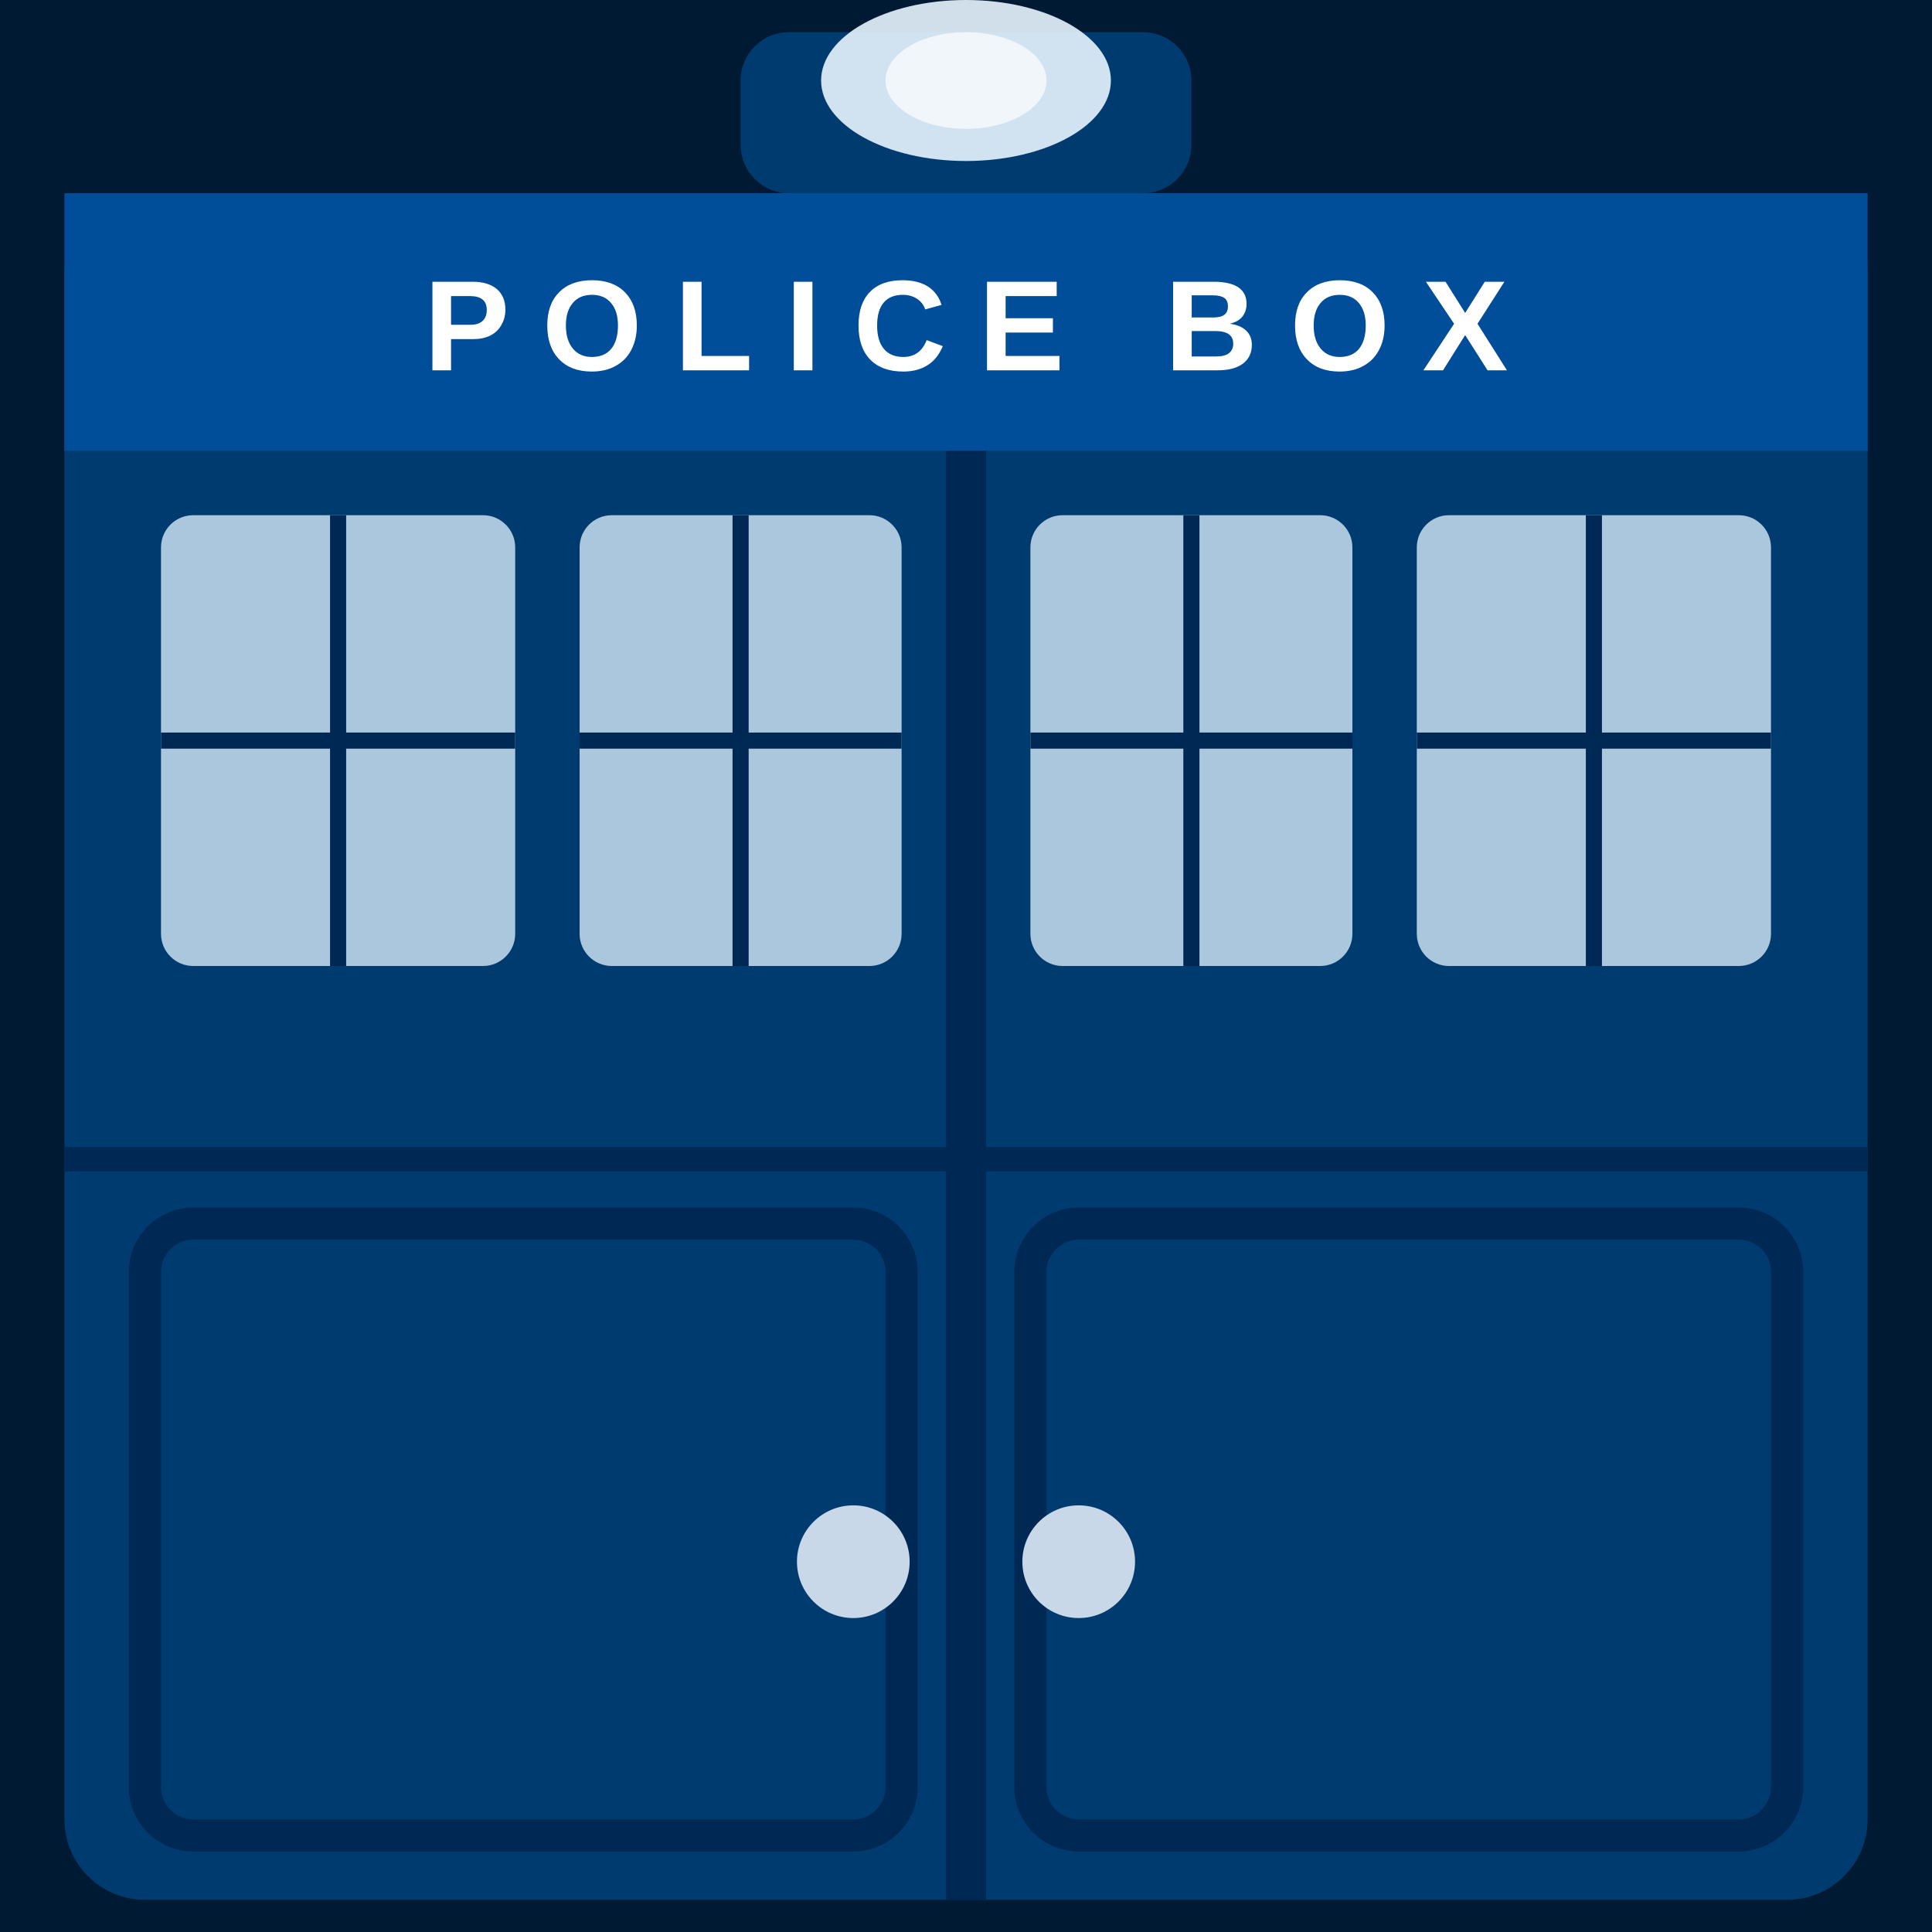
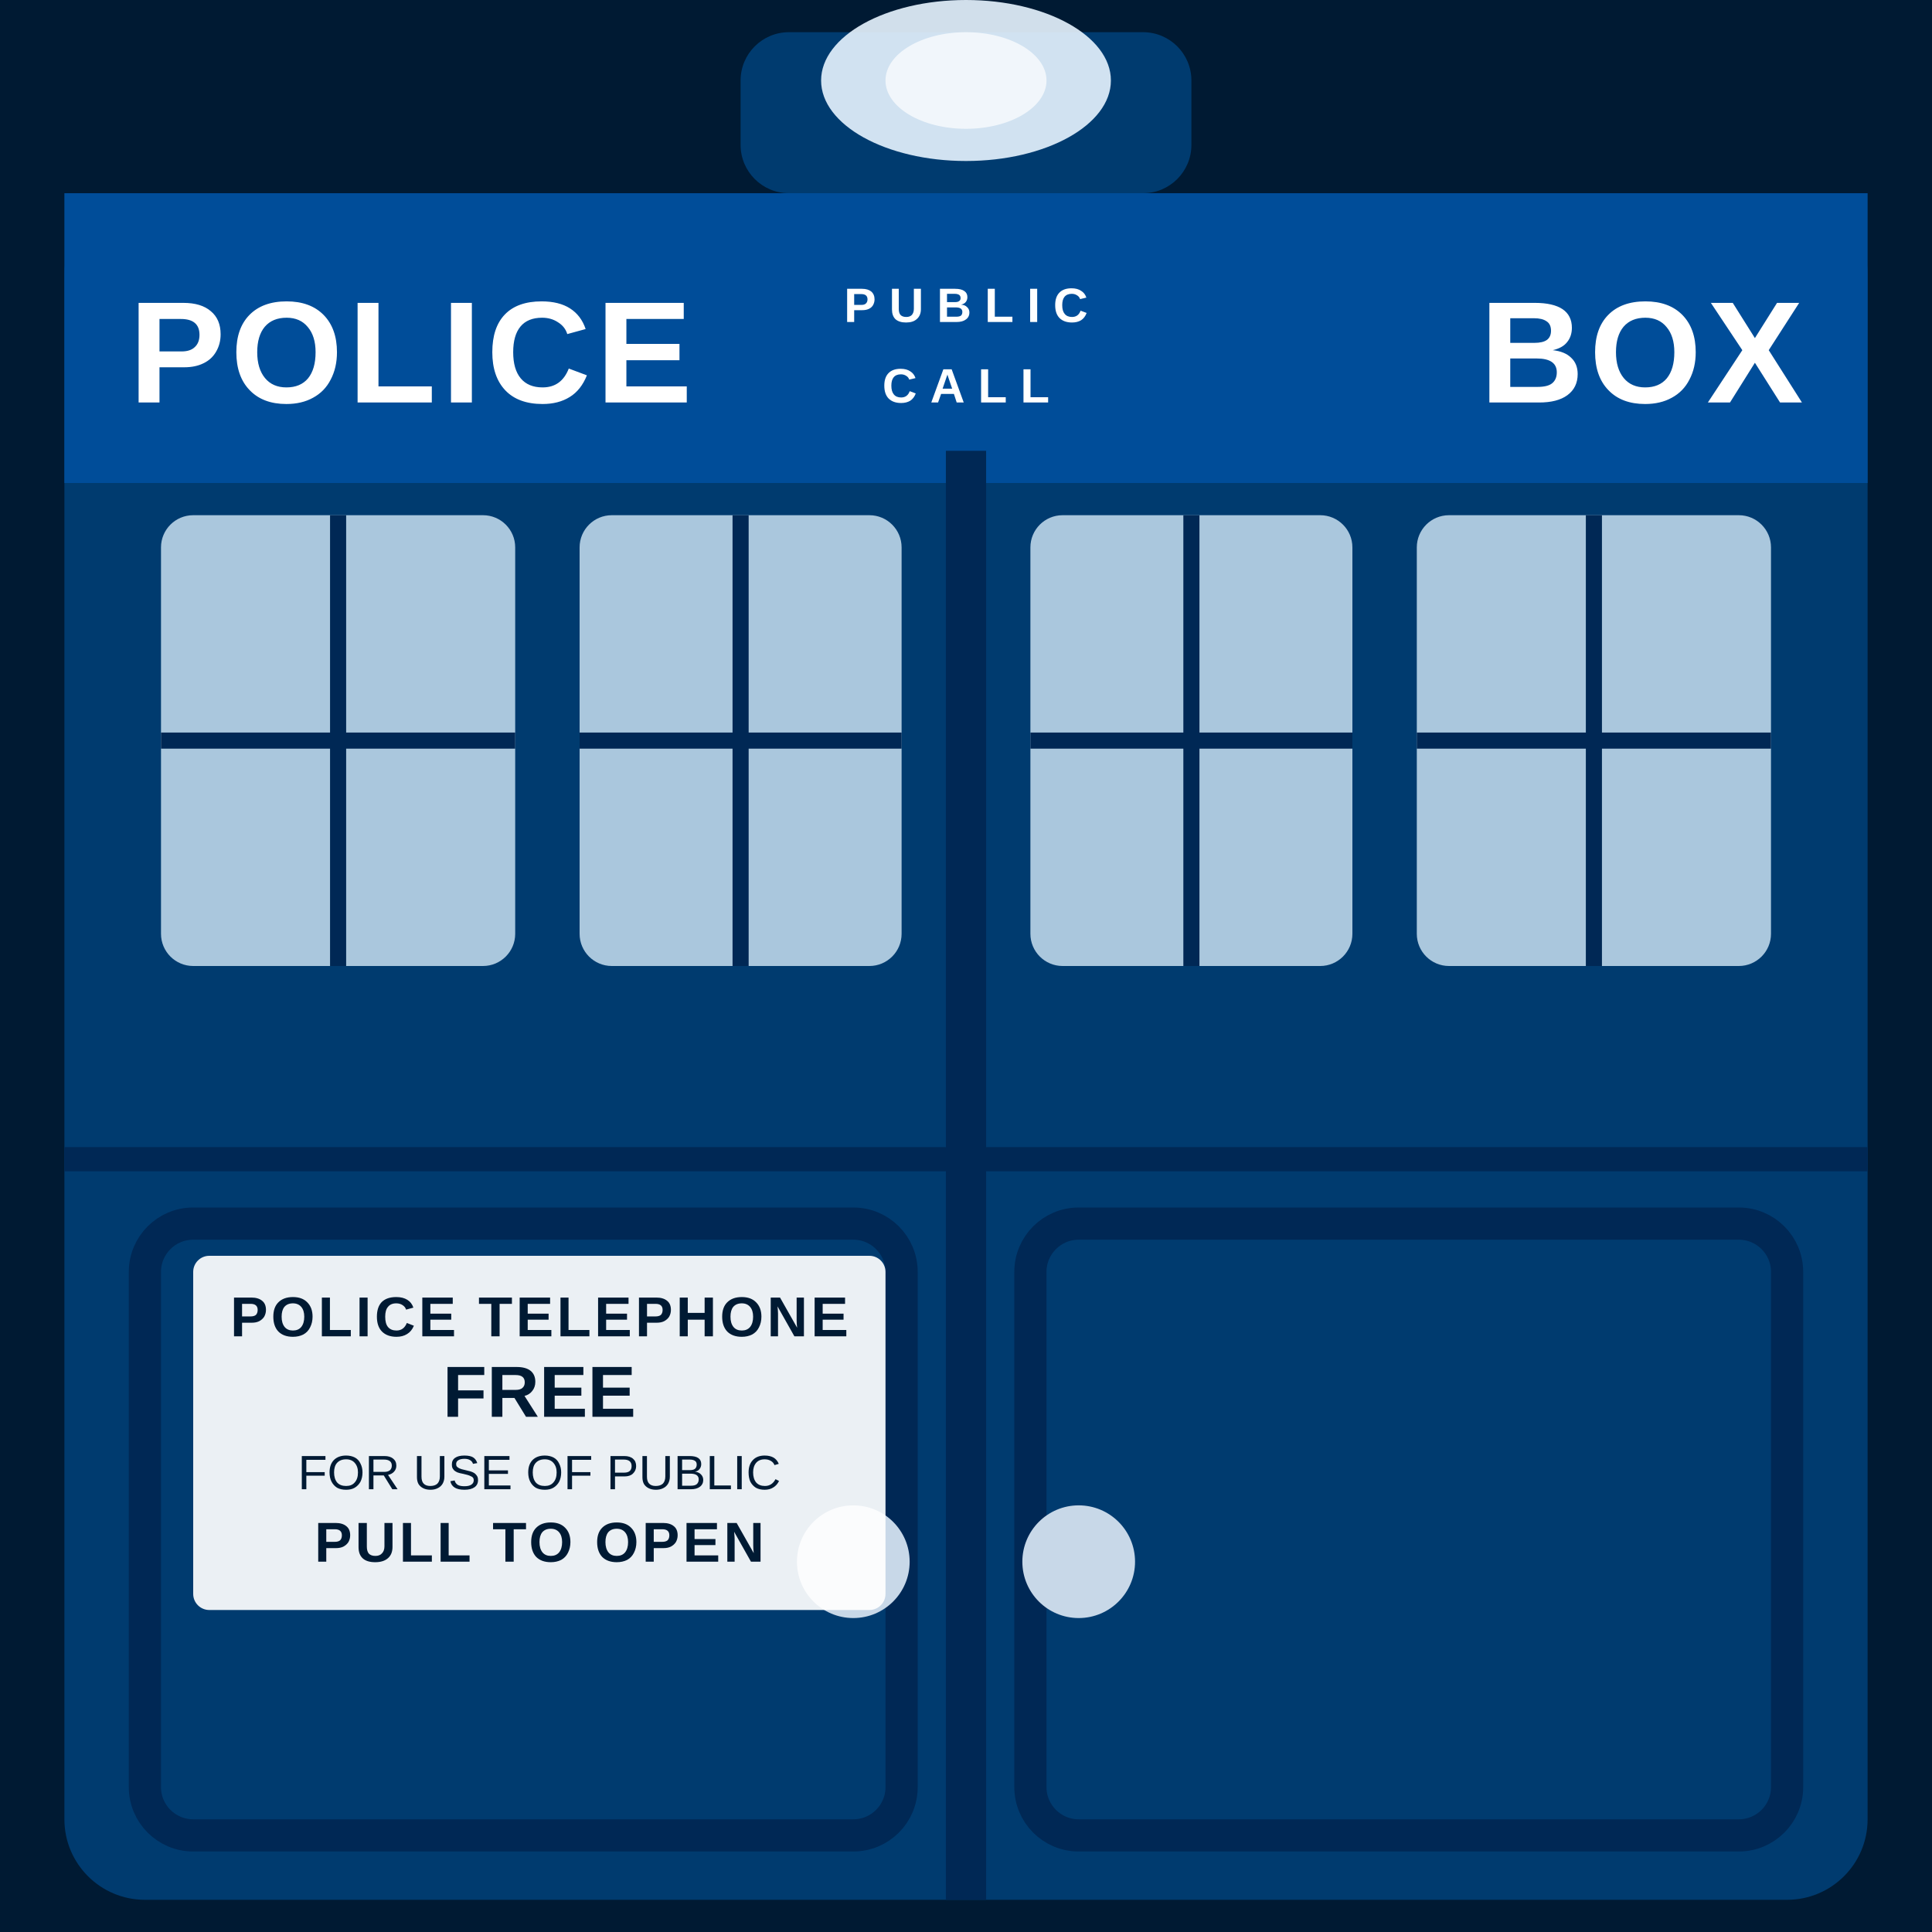
<svg xmlns="http://www.w3.org/2000/svg" viewBox="0 0 120 120">
  <rect width="120" height="120" fill="#001a33" />
  <rect x="46" y="2" width="28" height="10" rx="3" fill="#003b6f" />
  <ellipse cx="60" cy="5" rx="9" ry="5" fill="#e8f4ff" opacity="0.9" />
  <ellipse cx="60" cy="5" rx="5" ry="3" fill="white" opacity="0.7" />
  <rect x="4" y="12" width="112" height="106" rx="5" fill="#003b6f" />
-   <rect x="4" y="12" width="112" height="16" fill="#004d99" />
-   <text x="60" y="23" font-family="Arial" font-weight="bold" font-size="8" fill="white" text-anchor="middle" letter-spacing="2">POLICE  BOX</text>
+   <rect x="4" y="12" width="112" height="18" fill="#004d99" />
+   <text x="8" y="25" font-family="Arial" font-weight="bold" font-size="9" fill="white" text-anchor="start" letter-spacing="0.3">POLICE</text>
+   <text x="60" y="20" font-family="Arial" font-weight="bold" font-size="3" fill="white" text-anchor="middle" letter-spacing="0.8">PUBLIC</text>
+   <text x="60" y="25" font-family="Arial" font-weight="bold" font-size="3" fill="white" text-anchor="middle" letter-spacing="0.8">CALL</text>
+   <text x="112" y="25" font-family="Arial" font-weight="bold" font-size="9" fill="white" text-anchor="end" letter-spacing="0.3">BOX</text>
  <line x1="60" y1="28" x2="60" y2="118" stroke="#002855" stroke-width="2.5" />
  <line x1="4" y1="72" x2="116" y2="72" stroke="#002855" stroke-width="1.5" />
  <rect x="10" y="32" width="22" height="28" rx="2" fill="#c8dff0" opacity="0.85" />
  <line x1="21" y1="32" x2="21" y2="60" stroke="#002855" stroke-width="1" />
  <line x1="10" y1="46" x2="32" y2="46" stroke="#002855" stroke-width="1" />
  <rect x="36" y="32" width="20" height="28" rx="2" fill="#c8dff0" opacity="0.85" />
  <line x1="46" y1="32" x2="46" y2="60" stroke="#002855" stroke-width="1" />
  <line x1="36" y1="46" x2="56" y2="46" stroke="#002855" stroke-width="1" />
  <rect x="64" y="32" width="20" height="28" rx="2" fill="#c8dff0" opacity="0.85" />
  <line x1="74" y1="32" x2="74" y2="60" stroke="#002855" stroke-width="1" />
  <line x1="64" y1="46" x2="84" y2="46" stroke="#002855" stroke-width="1" />
  <rect x="88" y="32" width="22" height="28" rx="2" fill="#c8dff0" opacity="0.85" />
  <line x1="99" y1="32" x2="99" y2="60" stroke="#002855" stroke-width="1" />
  <line x1="88" y1="46" x2="110" y2="46" stroke="#002855" stroke-width="1" />
  <rect x="9" y="76" width="47" height="38" rx="3" fill="none" stroke="#002855" stroke-width="2" />
  <rect x="64" y="76" width="47" height="38" rx="3" fill="none" stroke="#002855" stroke-width="2" />
  <circle cx="53" cy="97" r="3.5" fill="#c8d8e8" />
  <circle cx="67" cy="97" r="3.5" fill="#c8d8e8" />
+   <rect x="12" y="78" width="43" height="22" rx="1" fill="white" opacity="0.92" />
+   <text x="33.5" y="83" font-family="Arial" font-weight="bold" font-size="3.5" fill="#001a33" text-anchor="middle" letter-spacing="0.2">POLICE TELEPHONE</text>
+   <text x="33.5" y="88" font-family="Arial" font-weight="bold" font-size="4.5" fill="#001a33" text-anchor="middle">FREE</text>
+   <text x="33.5" y="92.5" font-family="Arial" font-size="3" fill="#001a33" text-anchor="middle">FOR USE OF PUBLIC</text>
+   <text x="33.5" y="97" font-family="Arial" font-weight="bold" font-size="3.5" fill="#001a33" text-anchor="middle" letter-spacing="0.2">PULL TO OPEN</text>
</svg>
